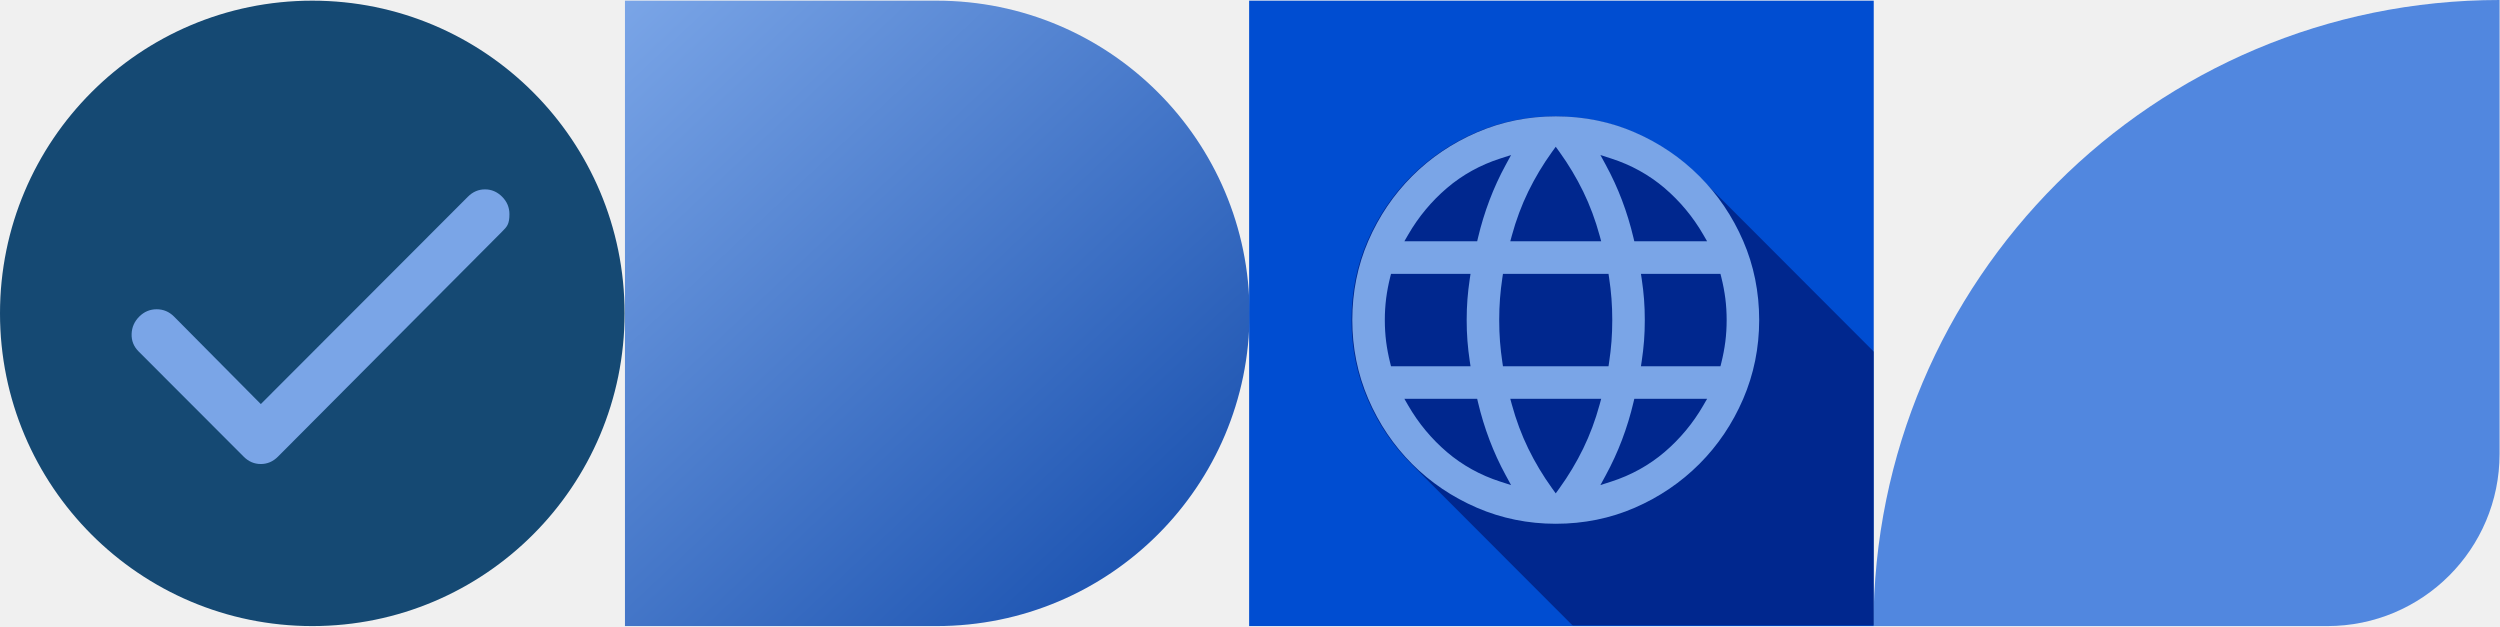
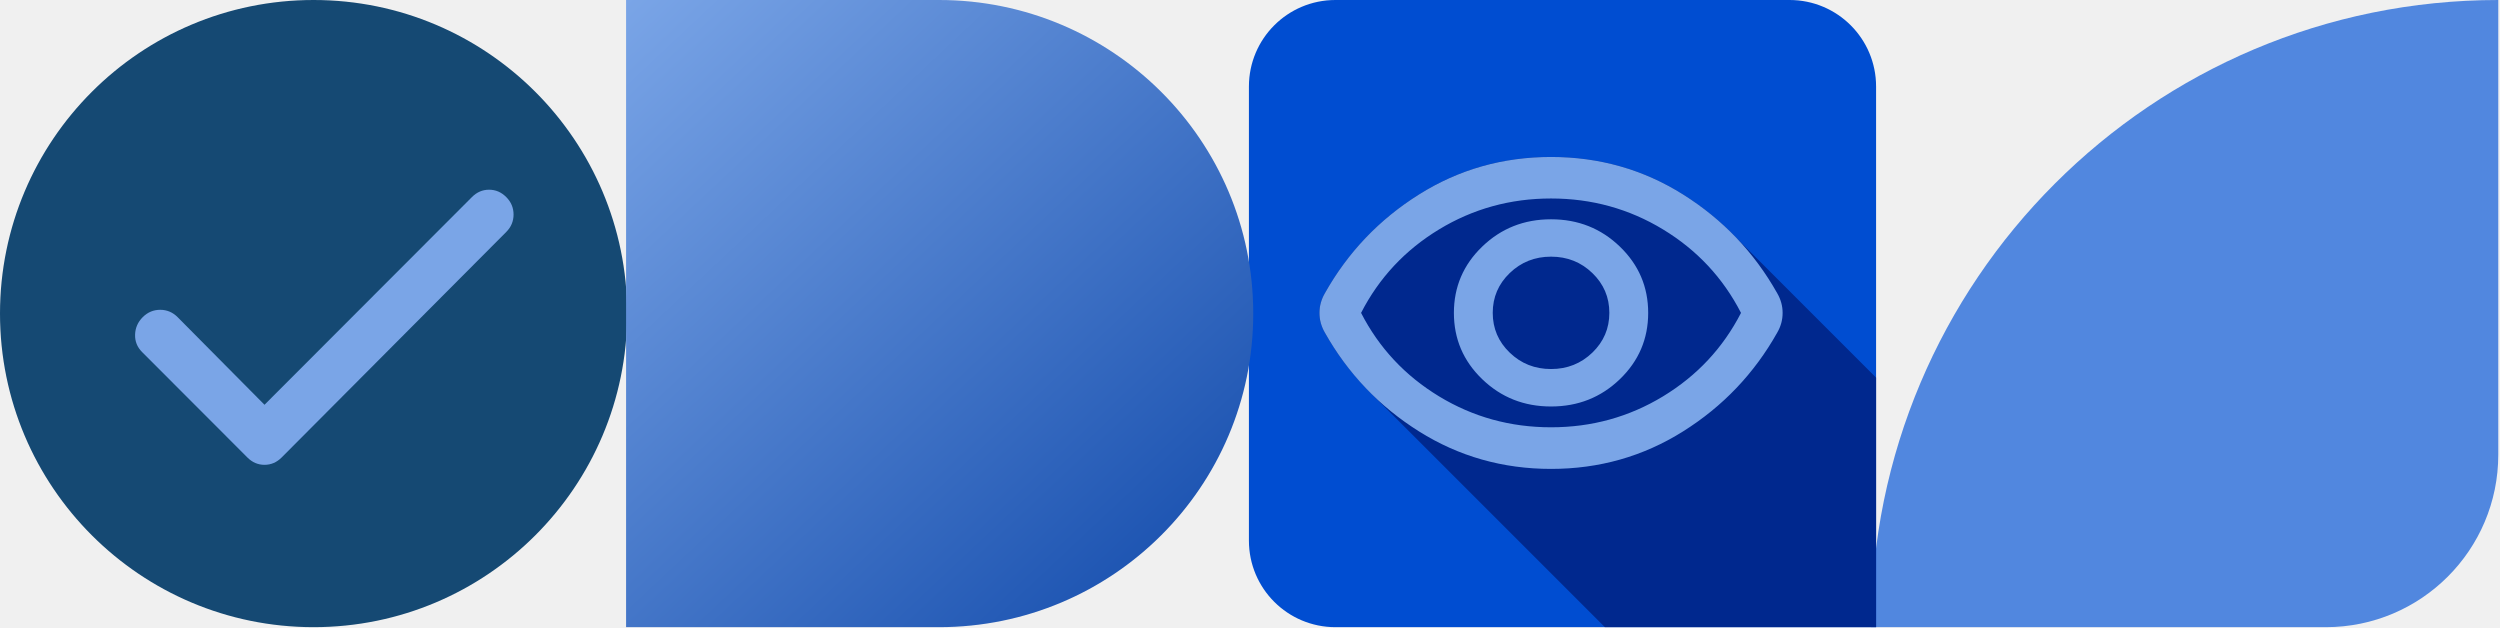
- <svg xmlns="http://www.w3.org/2000/svg" width="579" height="145" fill="none">
-   <path fill="#5187df" d="M539.025 145H433.9c0-80.081 64.919-145 145-145v105.125c0 22.022-17.853 39.875-39.875 39.875" />
-   <path fill="url(#a)" d="M144.739 145V.155h72.164c40.036 0 72.492 32.425 72.492 72.422S256.939 145 216.903 145z" />
-   <path fill="#154973" d="M72.328 145c39.946 0 72.328-32.425 72.328-72.423 0-39.997-32.382-72.422-72.328-72.422S0 32.58 0 72.577 32.382 145 72.328 145" />
-   <path fill="#7aa5e7" d="m60.403 93.584 47.962-48.024q1.696-1.7 3.962-1.7t3.961 1.7q1.698 1.7 1.698 4.037c0 2.337-.566 2.904-1.698 4.038l-51.923 52.132q-1.696 1.7-3.962 1.7t-3.961-1.7L32.108 81.401q-1.7-1.7-1.625-4.037.068-2.339 1.766-4.038 1.7-1.7 4.035-1.7 2.332 0 4.03 1.7z" />
-   <path fill="#004dd1" d="M433.956.155H289.3V145h144.656z" />
-   <g style="mix-blend-mode:multiply">
-     <mask id="b" width="145" height="145" x="289" y="0" maskUnits="userSpaceOnUse" style="mask-type:luminance">
-       <path fill="#fff" d="M433.956 0H289.3v144.845h144.656z" />
-     </mask>
-     <g mask="url(#b)">
-       <path fill="#002971" d="M508.52 160.925c-2.457-5.676-5.868-10.719-10.136-14.989q-.067-.065-.135-.128l-.128-.135-.134-.128-.128-.134q-.067-.066-.135-.13c-.044-.043-.084-.09-.128-.133l-.134-.129c-.044-.044-.084-.09-.128-.134l-.135-.129-.128-.134-.134-.128q-.063-.068-.128-.135l-.135-.129-.128-.134-.134-.128-.128-.134-.135-.129-.127-.134q-.067-.065-.135-.128-.063-.068-.128-.135l-.135-.129-.127-.134-.135-.129c-.044-.044-.084-.09-.128-.134l-.134-.128q-.065-.067-.128-.135-.068-.063-.134-.128l-.129-.134-.134-.129-.128-.134-.135-.129-.128-.134-.134-.129-.128-.134q-.067-.065-.135-.128c-.044-.044-.084-.091-.128-.135l-.134-.128c-.044-.044-.084-.091-.128-.135l-.135-.129-.128-.133-.134-.129-.128-.134-.135-.129-.128-.134-.134-.128-.128-.135-.135-.129-.128-.134-.134-.128-.128-.134-.135-.129-.128-.134q-.066-.065-.134-.128-.063-.068-.128-.135l-.135-.129-.128-.134q-.066-.065-.134-.129l-.128-.134q-.067-.065-.135-.128l-.128-.135-.134-.128q-.063-.068-.128-.134-.067-.066-.135-.129l-.127-.134-.135-.129-.128-.134-.135-.129-.127-.134c-.044-.044-.091-.084-.135-.128l-.128-.135q-.067-.065-.135-.128l-.127-.135-.135-.129-.128-.133-.134-.129-.128-.134-.135-.128-.128-.135-.134-.129-.128-.134-.135-.129-.128-.134-.134-.128-.128-.134-.135-.129c-.044-.044-.084-.091-.128-.134l-.134-.128-.128-.135-.135-.129-.128-.134-.134-.129c-.044-.043-.084-.09-.128-.134l-.135-.128-.128-.135-.134-.128-.128-.134q-.067-.066-.135-.13c-.044-.043-.084-.09-.128-.133l-.134-.129-.128-.134-.135-.129-.128-.134-.134-.128q-.063-.068-.128-.135l-.135-.129-.128-.134-.134-.128c-.044-.044-.084-.091-.128-.134l-.135-.129-.128-.134q-.066-.065-.134-.128l-.128-.135-.135-.129-.127-.134-.135-.129-.128-.134q-.067-.065-.135-.128l-.127-.135-.135-.128-.128-.134-.135-.129-.127-.134-.135-.129c-.044-.044-.084-.09-.128-.134l-.135-.129-.127-.134c-.044-.044-.091-.084-.135-.128l-.128-.135-.134-.128-.128-.134q-.067-.066-.135-.13c-.044-.043-.084-.09-.128-.133l-.134-.129-.128-.134-.135-.129-.128-.134-.134-.128-.128-.135-.135-.129c-.044-.044-.084-.09-.128-.134l-.134-.128c-.044-.044-.084-.091-.128-.134l-.135-.129-.128-.134q-.066-.065-.134-.128l-.128-.135-.135-.129-.128-.134-.134-.129-.128-.134q-.067-.065-.135-.128-.063-.068-.128-.135l-.134-.128-.128-.134q-.067-.066-.135-.129c-.044-.044-.084-.091-.128-.134l-.134-.129c-.044-.044-.084-.09-.128-.134l-.135-.129-.128-.134-.134-.128-.128-.135-.135-.129-.127-.134-.135-.128-.128-.134-.135-.129-.127-.134q-.067-.065-.135-.128l-.128-.135-.135-.129-.127-.134-.135-.129c-.044-.044-.084-.09-.128-.134l-.135-.128-.127-.134-.135-.129-.128-.134-.134-.129-.128-.134-.135-.129-.128-.134-.134-.129-.128-.134q-.067-.065-.135-.128l-.128-.135-.134-.128-.128-.134q-.067-.066-.135-.13c-.044-.043-.084-.09-.128-.133l-.134-.129-.128-.134-.135-.129-.128-.134-.134-.128c-.044-.044-.084-.091-.128-.135l-.135-.129-.128-.134-.134-.128-.128-.134-.135-.129-.128-.134q-.066-.065-.134-.128l-.128-.135-.135-.129c-.044-.044-.084-.09-.128-.134l-.134-.129-.128-.134q-.067-.065-.135-.128l-.128-.135-.134-.128-.128-.134c-.044-.045-.091-.085-.135-.129q-.063-.068-.128-.134l-.134-.129-.128-.134-.135-.129-.127-.134-.135-.128-.128-.135q-.067-.065-.135-.128-.063-.068-.127-.134l-.136-.13-.127-.133-.135-.129-.127-.134-.135-.128-.128-.135q-.068-.064-.134-.129l-.128-.134-.135-.129-.128-.134c-.044-.044-.09-.084-.135-.128q-.063-.068-.127-.134l-.135-.129c-.044-.044-.084-.09-.128-.134l-.134-.128-.128-.135-.135-.129-.128-.134-.134-.129c-.044-.043-.084-.09-.128-.134l-.135-.128-.128-.135-.134-.128-.128-.134q-.067-.066-.135-.13l-.128-.133-.134-.129-.128-.134-.135-.129-.128-.134c-.043-.044-.09-.084-.134-.128l-.128-.135-.135-.129-.128-.134-.134-.128c-.044-.044-.084-.091-.128-.134l-.135-.129-.128-.134q-.066-.065-.134-.128l-.128-.135-.135-.129-.128-.134q-.066-.065-.134-.128l-.128-.135c-.044-.044-.091-.084-.135-.128q-.063-.068-.127-.134l-.135-.129-.128-.134-.135-.129-.127-.134-.136-.129-.127-.134-.135-.129q-.064-.066-.127-.134l-.135-.128-.128-.135-.134-.128-.128-.134q-.067-.066-.135-.13c-.044-.043-.084-.09-.128-.133l-.135-.129-.127-.134-.135-.129-.128-.134-.134-.128c-.044-.044-.084-.091-.128-.135l-.135-.129-.128-.134-.134-.128-.128-.134-.135-.129-.128-.134q-.066-.065-.134-.128l-.128-.135-.135-.129c-.044-.044-.084-.09-.128-.134l-.134-.129-.128-.134q-.067-.065-.135-.128l-.128-.135-.134-.128c-.044-.044-.084-.09-.128-.134s-.091-.085-.135-.129l-.128-.134-.134-.129-.128-.134-.135-.129-.128-.134-.134-.128q-.063-.068-.128-.135l-.135-.129c-.044-.044-.084-.09-.128-.133l-.134-.129-.128-.134-.135-.129-.127-.134q-.067-.065-.135-.128l-.128-.135-.135-.129-.127-.134-.135-.129-.128-.134-.135-.128q-.063-.068-.127-.134l-.135-.129-.128-.134-.135-.129-.127-.134-.136-.129-.127-.134-.134-.129q-.065-.066-.128-.134l-.135-.128-.128-.135-.134-.128-.128-.134q-.067-.066-.135-.129l-.128-.134-.134-.129-.128-.134-.135-.129-.128-.134-.134-.128-.128-.135-.135-.129-.128-.134-.134-.128c-.044-.044-.084-.09-.128-.134l-.135-.129-.128-.134q-.066-.065-.134-.128l-.128-.135-.135-.13-.128-.133-.134-.128-.128-.135-.135-.128-.128-.134-.134-.129-.128-.134-.135-.13q-.063-.067-.128-.133l-.134-.129c-.044-.044-.084-.09-.128-.134l-.135-.129q-.064-.066-.127-.134l-.135-.128-.128-.135-.135-.128-.127-.134-.135-.13-.128-.133-.135-.129-.127-.134q-.067-.065-.135-.128l-.128-.135-.134-.129q-.065-.066-.128-.134l-.135-.129c-.044-.044-.084-.09-.128-.134l-.134-.128-.128-.134-.135-.129-.128-.134-.134-.128-.128-.135-.135-.13-.128-.133-.134-.128-.128-.135-.135-.128-.128-.134-.134-.129-.128-.134-.135-.13c-.044-.043-.084-.09-.128-.133l-.134-.129c-.044-.044-.084-.09-.128-.134l-.135-.129-.128-.134-.134-.128-.128-.135-.135-.129-.128-.133-.134-.13-.128-.133-.135-.129-.128-.134q-.066-.065-.134-.128l-.128-.135-.135-.13c-.044-.043-.084-.09-.128-.133q-.066-.065-.134-.128c-.044-.044-.084-.09-.128-.135l-.135-.128-.127-.134-.135-.129-.128-.134-.135-.129-.127-.134-.136-.13-.127-.133-.135-.129-.127-.134-.135-.128-.128-.135-.134-.128-.128-.134c-.044-.045-.091-.085-.135-.13-.044-.043-.084-.09-.128-.133l-.135-.129-.127-.134-.135-.129-.128-.134-.134-.128-.128-.135-.135-.129-.128-.133-.134-.13-.128-.133-.135-.129-.128-.134q-.066-.065-.134-.128c-.044-.044-.084-.091-.128-.135l-.135-.13-.128-.133-.134-.128-.128-.135-.135-.128-.128-.134-.134-.129-.128-.134-.135-.13-.128-.133-.134-.129-.128-.134-.135-.129-.128-.134-.134-.128-.128-.135-.135-.129-.128-.133-.134-.13-.128-.133-.135-.129-.127-.134-.135-.128-.128-.135-.135-.129q-.064-.066-.127-.134l-.136-.129-.127-.134q-.068-.063-.135-.128l-.127-.134q-.067-.065-.135-.128-.063-.068-.128-.135-.068-.064-.134-.129l-.128-.134-.135-.13-.128-.133q-.067-.065-.135-.128l-.127-.135-.135-.128-.128-.134-.134-.129-.128-.134-.135-.13c-.044-.043-.084-.09-.128-.133l-.134-.129-.128-.134-.135-.129-.128-.134-.134-.128-.128-.135-.135-.129-.128-.133-.134-.13-.128-.133-.135-.129-.128-.134q-.066-.065-.134-.128l-.128-.135-.135-.13c-.044-.043-.084-.09-.128-.133l-.134-.128c-.044-.044-.084-.09-.128-.135l-.135-.128-.128-.134-.134-.129-.128-.134-.135-.13-.128-.133-.134-.129-.128-.134-.135-.129q-.064-.066-.127-.134l-.135-.128-.128-.135-.135-.128-.127-.134c-.045-.045-.091-.085-.136-.13l-.127-.133-.135-.129-.127-.134-.135-.128-.128-.135q-.067-.065-.135-.128l-.127-.135-.136-.129-.127-.133-.135-.13-.127-.133-.135-.129-.128-.134-.134-.128-.128-.135-.135-.13-.128-.133-.134-.128q-.065-.067-.128-.135l-.135-.128-.128-.134-.134-.129-.128-.134-.135-.13-.128-.133-.134-.129c-.044-.044-.084-.09-.128-.134l-.135-.129-.128-.134-.134-.128-.128-.135-.135-.129-.128-.133-.134-.13-.128-.133-.135-.129-.128-.134q-.066-.065-.134-.128l-.128-.135-.135-.129-.128-.134-.134-.128c-.044-.044-.084-.09-.128-.135q-.068-.063-.135-.128l-.128-.134q-.066-.065-.134-.128-.063-.068-.128-.135l-.135-.129-.127-.134-.136-.13-.127-.133q-.067-.065-.135-.128l-.127-.135-.135-.128-.128-.134-.135-.13-.127-.133-.136-.13-.127-.133-.135-.129-.127-.134-.135-.129c-.044-.043-.084-.09-.128-.134l-.134-.128c-.044-.044-.084-.09-.128-.135l-.135-.129c-.044-.043-.084-.09-.128-.133l-.135-.13-.127-.133-.135-.129-.128-.134q-.066-.065-.134-.128l-.128-.135-.135-.13-.128-.133-.134-.128q-.065-.067-.128-.135l-.135-.128-.128-.134-.134-.129c-.044-.044-.084-.09-.128-.134l-.135-.13-.128-.133-.134-.129-.128-.134-.135-.129-.128-.134-.134-.128-.128-.135-.135-.129-.128-.133-.134-.129-.128-.134-.135-.129-.128-.134-.134-.128-.128-.135q-.067-.065-.135-.128l-.127-.135-.136-.129-.127-.133-.135-.13c-.043-.043-.084-.09-.127-.133q-.067-.065-.135-.128-.063-.068-.128-.135l-.135-.129-.127-.134-.136-.13c-.043-.043-.083-.09-.127-.133q-.067-.065-.135-.128l-.127-.135-.135-.128-.128-.134-.134-.129-.128-.134-.136-.13c-.043-.043-.083-.09-.127-.133l-.134-.129-.128-.134-.135-.129-.128-.134-.134-.128-.128-.135-.135-.129c-.044-.043-.084-.09-.128-.133l-.134-.13c-.044-.043-.084-.09-.128-.133l-.135-.129-.128-.134q-.066-.065-.134-.128c-.044-.044-.084-.091-.128-.135l-.135-.129-.128-.134-.134-.128-.128-.135-.135-.128-.128-.134q-.066-.065-.134-.128-.063-.068-.128-.135l-.135-.13c-.044-.043-.084-.09-.128-.133l-.134-.129-.128-.134q-.067-.065-.135-.128l-.127-.135-.135-.128-.128-.134-.135-.13-.127-.133-.136-.13c-.043-.043-.083-.09-.127-.133l-.135-.129-.127-.134-.135-.128-.128-.135-.134-.128q-.065-.067-.128-.135-.067-.065-.136-.129l-.127-.133-.135-.13-.127-.133-.135-.129-.128-.134-.134-.128-.128-.135-.135-.13c-.044-.043-.084-.09-.128-.133l-.134-.128q-.065-.067-.128-.135l-.135-.128-.128-.134q-.066-.065-.134-.129c-.044-.044-.084-.09-.128-.134q-.068-.064-.135-.13l-.128-.133-.134-.129-.128-.134-.135-.129-.128-.134-.134-.128-.128-.135-.135-.129c-.044-.043-.084-.09-.128-.133l-.134-.129-.128-.134-.135-.129-.128-.134-.134-.128-.128-.135-.135-.129-.128-.134-.134-.128-.128-.134-.135-.13c-.043-.043-.084-.09-.128-.133q-.066-.065-.134-.128-.063-.068-.128-.135l-.135-.129-.127-.134-.136-.13-.127-.133q-.067-.065-.135-.128l-.127-.135q-.068-.063-.135-.128l-.128-.134-.135-.13c-.043-.043-.084-.09-.127-.133l-.136-.13c-.043-.043-.083-.09-.127-.133l-.135-.129-.127-.134-.135-.129-.128-.134-.134-.128-.128-.135-.135-.129-.128-.133-.135-.13-.127-.133-.135-.129-.128-.134-.134-.128-.128-.135-.135-.129c-.044-.044-.084-.09-.128-.134l-.134-.128q-.065-.067-.128-.135l-.135-.128-.128-.134q-.066-.065-.134-.128l-.128-.135-.135-.13c-.044-.043-.084-.09-.128-.133l-.134-.129-.128-.134q-.067-.065-.135-.128l-.128-.135-.134-.128-.128-.134q-.067-.066-.135-.13c-.044-.043-.084-.09-.128-.133l-.134-.129c-.044-.044-.084-.09-.128-.134l-.135-.129-.128-.134-.134-.128-.128-.135q-.067-.065-.135-.128l-.127-.135-.136-.129-.127-.133-.135-.13c-.043-.043-.084-.09-.127-.133q-.067-.065-.135-.128l-.128-.135-.135-.129-.127-.134-.136-.13-.127-.133q-.067-.065-.135-.128l-.127-.135-.135-.128c-.044-.044-.084-.09-.128-.134l-.134-.129-.128-.134-.136-.13-.127-.133-.135-.129-.127-.134q-.067-.065-.135-.128l-.128-.135-.134-.128-.128-.135-.135-.129c-.044-.043-.084-.09-.128-.133l-.134-.129-.128-.134c-4.263-4.274-9.299-7.688-14.971-10.149-5.65-2.464-11.808-3.713-18.303-3.713-6.414 0-12.554 1.25-18.25 3.715-5.706 2.46-10.761 5.873-15.025 10.148-4.268 4.269-7.678 9.312-10.135 14.989C314.247 61.454 313 67.621 313 74.124c0 6.423 1.247 12.57 3.709 18.274 2.457 5.713 5.866 10.774 10.135 15.044l.134.128.128.135.135.128.128.135q.066.064.134.127l.128.135q.068.064.134.129l.129.134q.066.065.134.128l.128.135.135.129.128.134c.043.044.09.084.133.128l.129.135.134.128.129.135.134.128.128.134.135.129.128.134q.066.065.134.128l.128.135.134.128.129.135.134.128q.063.068.128.135c.044.044.091.084.135.128q.063.068.128.134l.134.129.128.134.134.128c.044.044.084.091.129.135q.066.065.134.128l.128.135.134.128.129.135q.066.065.134.128l.128.135.134.127c.044.044.084.091.129.135l.134.129.128.134.134.128q.065.067.128.135l.135.129.128.134c.044.044.09.084.134.128l.128.135.135.128.128.135.134.128.128.134.135.129.128.134.134.128.128.135q.067.065.135.128l.128.135.134.128.128.135c.044.044.091.084.135.128q.063.068.128.134l.133.128.129.135.134.128.129.135.134.128.128.135.135.129.128.134.134.128.128.135.134.127.129.135.134.129.128.134.135.129.128.134q.066.065.134.128l.128.135c.044.044.09.084.134.128l.129.135.134.128.128.135.134.128q.064.068.129.134l.134.129.128.134.134.128.129.135q.066.065.134.128l.128.135.134.128.129.135c.043.044.09.084.134.128l.128.135.134.127.128.135.135.129.128.134.134.128q.065.067.128.135l.135.129.128.134.134.128.128.135.135.128q.063.068.128.135l.134.128.128.134.135.129.128.134.134.128.128.135c.044.044.091.084.134.128l.129.135.134.128.128.135.135.128.128.134.134.129.128.134.134.128.129.135q.066.065.134.128c.044.044.084.091.128.135l.135.129.128.134c.043.044.09.084.134.128l.128.135.134.127.129.135.134.129c.044.044.084.09.128.134l.134.128.129.135.134.129.128.134.134.128.129.135.134.128q.063.068.128.135l.134.128.129.134.134.129.128.134.134.128.129.135q.066.065.134.128l.128.135.134.128.129.135.134.128c.044.044.084.091.128.134l.134.128c.044.044.084.091.129.135q.066.065.134.128.063.068.128.135l.134.128.128.135.135.129c.044.043.084.09.128.134l.134.127c.044.045.084.092.129.136l.134.128q.063.068.128.134l.134.129.128.134.135.129.128.134.134.128.128.135c.044.044.09.084.134.128l.129.135.134.128.128.135c.044.044.091.084.135.128l.128.134.134.129.128.134.134.128.129.135q.066.065.134.128l.128.135.134.128.129.135c.044.044.09.084.134.128q.065.067.128.135l.134.127.129.135q.066.065.134.129l.128.134.134.128.129.135.134.129c.044.043.084.09.128.134l.134.128.129.135c.043.044.09.084.134.128l.128.135.134.128.129.134.134.129.128.134.134.128.129.135c.043.044.09.084.134.128l.128.135.134.128.129.135c.043.044.09.084.134.128l.128.134.134.128c.044.044.084.091.129.135q.066.065.134.128.063.068.128.135l.134.128.129.135q.066.065.134.128l.128.135c.044.044.09.084.134.128q.065.067.128.135l.134.127.129.135.134.129.128.134.135.129.128.134.134.128q.065.067.128.135l.134.128.129.135c.044.044.09.084.134.128q.065.067.128.135l.135.128.128.134.134.129.128.134.134.128.129.135.134.128c.044.044.084.091.128.135l.134.128.129.135c.044.044.09.084.134.128l.128.134.134.128.129.135q.066.065.134.128l.128.135.134.128.129.135.134.129c.044.043.084.09.128.134l.134.127q.064.069.129.136l.134.128.128.134.134.129.129.134.134.129.128.134c.044.044.09.084.134.128l.129.135.134.128q.063.068.128.135c.044.044.09.084.134.128l.129.135.134.128.128.134.134.129.129.134.133.128.129.135.134.128.129.135q.066.065.134.128l.128.135c.044.044.09.084.134.128q.065.067.128.135l.134.127.129.135.134.129.128.134q.067.065.135.128.063.068.128.135l.135.129.127.134.134.128.129.135.134.128c.044.044.084.091.128.135q.068.063.135.128l.128.134.134.129.128.134c.044.044.09.084.134.128l.129.135.134.128c.044.044.084.091.128.135s.091.084.134.128l.129.135.134.128.128.134.134.128.129.135q.066.065.134.128l.128.135.134.128.129.135.134.128.128.135.134.127q.064.069.129.136l.134.128.128.134.134.129.129.134q.066.065.134.129c.044.044.084.09.128.134l.134.128.129.135.133.128.129.135c.044.044.09.084.134.128l.129.135.134.128.128.134.134.128.129.135c.043.044.09.084.133.128l.129.135.134.128.128.135c.044.044.091.084.135.128l.128.135.135.128q.063.068.128.134.066.065.133.128l.129.135.134.128.128.135q.067.065.135.128l.128.135.134.129q.065.066.128.134l.134.127q.064.069.129.136l.134.128.128.134.134.129.129.134.134.129.128.134c.044.044.09.084.134.128l.129.135.134.128.128.135c.044.044.091.084.134.128l.129.135.134.128.128.134.134.128.129.135q.066.065.134.128l.128.135.134.128.129.135.134.128q.065.067.128.135l.134.128.129.135c.043.043.09.084.133.127l.129.135.134.128.129.135.134.129.128.134.134.128.129.135c.043.044.09.084.133.128l.129.135.134.128.129.135.134.128.128.134.135.129.128.134c.043.044.09.084.133.128l.129.135.134.128.129.135c.043.044.09.084.134.128l.128.135.135.128q.063.068.128.134.066.065.133.128l.129.135.134.128.129.135q.066.065.134.128.063.068.128.135.067.065.135.128l.127.135.134.127q.064.069.129.136l.134.128.128.134.135.129.128.134.135.129.127.134.134.128.129.135c.044.044.09.084.134.128s.084.091.128.135l.135.128q.063.068.128.135c.044.044.09.084.134.128l.128.134.134.128.129.135c.043.044.09.084.133.128l.129.135.134.128.129.135.134.128.128.135q.068.063.134.128.064.068.129.134.066.065.133.128l.129.135.134.128.129.135q.066.065.134.128.063.068.128.135l.135.129.128.134c.043.043.09.084.133.127l.129.136.134.128q.064.068.129.134.066.065.134.129l.128.134.135.129.128.134c.043.044.09.084.133.128l.129.135c.044.044.09.084.134.128l.129.135.134.128q.063.068.128.135c.044.044.091.084.135.128q.063.068.128.134l.133.128.129.135.134.128q.065.067.128.135.067.065.135.128.063.068.128.135.067.065.135.128l.127.135.134.127q.064.069.129.136l.134.128.128.134.135.129.128.134.135.129.127.134.135.128q.063.068.128.135.066.064.134.127.063.069.128.136.068.063.134.128l.129.135.134.128.128.134.134.128.129.135c.043.044.09.084.133.128l.129.135.134.128.129.135.134.128.128.135.135.128q.063.068.128.134.066.065.133.128l.129.135.134.128.129.135q.066.065.134.128l.128.135q.067.065.135.128l.128.135c.043.043.09.084.133.127l.129.136.134.128q.064.068.129.134.066.065.134.129l.128.134.135.129.128.134c.043.044.09.084.133.128l.129.135c.044.044.09.084.134.128l.129.135.134.128q.063.068.128.135c.044.044.091.084.135.128q.063.068.128.134l.133.128.129.135.134.128q.065.067.128.135.067.065.135.128.063.068.128.135.067.065.135.128l.127.135.135.128q.063.068.128.134l.134.128c.044.044.084.091.128.135l.135.128q.063.068.128.135l.134.129.128.134c.044.044.091.084.134.128l.129.135q.066.064.134.127.063.069.128.136.068.063.134.128.064.068.129.134l.134.129.128.134.135.129c.044.044.084.09.128.134l.134.128q.063.068.128.135c.044.044.091.084.134.128l.129.135.134.128.128.135c.044.044.091.084.135.128q.063.068.128.134l.133.128.129.135.134.128.129.135q.066.065.134.128l.128.135q.067.065.135.128.063.068.128.135l.133.127q.064.069.129.136l.134.128q.064.068.129.134.066.065.134.128.063.068.128.135l.135.129.128.134.133.128.129.135c.044.044.09.084.134.128l.129.135.134.128q.063.068.128.135.068.063.135.128.063.068.128.134.066.065.134.128.063.068.128.135l.134.128c.044.044.084.091.129.135.043.044.09.084.134.128l.128.135q.067.065.135.128.063.068.128.135l.134.128q.063.068.128.134l.134.128c.044.044.084.091.128.135l.135.128.128.135.134.128.128.135q.067.065.135.128l.128.135q.066.064.134.127.063.069.128.136.068.063.134.128.064.068.129.134l.134.129.128.134.135.129.128.134.134.128q.063.068.128.135c.044.044.09.084.134.128l.129.135.134.128c.044.044.084.091.128.135l.135.128q.063.068.128.134.066.065.133.128l.129.135.134.128.129.135q.066.065.134.128c.044.044.084.091.128.135q.067.065.135.128.063.068.128.135l.133.127.129.136.134.128.129.134q.066.065.134.128.063.068.128.135l.135.129.128.134c.043.044.09.084.134.128l.128.135.134.127q.064.069.129.136l.134.128q.063.068.128.134l.135.129q.063.068.128.134.066.065.134.128l.128.135.134.128c.044.044.084.091.129.135.043.044.09.084.134.128l.128.135.134.128.129.135c.043.044.09.084.134.128l.128.134.134.128c.044.044.084.091.128.135l.135.128.128.135.134.128.128.135q.067.065.135.128l.128.135q.066.064.134.127l.128.136.135.128.128.134.134.128.128.135.135.129.128.134.134.128q.063.068.128.135c.044.044.091.084.134.128l.129.135.134.128.128.135.135.128q.063.068.128.134c.043.044.09.084.133.128l.129.135.134.128.129.135c.043.044.09.084.134.128l.128.135q.067.065.135.128.063.068.128.135l.134.128.128.134.134.128.129.135q.066.065.134.128l.128.135.135.129.128.134.134.128.128.135.134.127c.044.045.084.092.129.136l.134.128q.063.068.128.134l.134.129.129.134q.066.065.134.129c.044.044.084.09.128.134l.134.128c.044.044.084.091.129.135.043.044.09.084.134.128l.128.135.134.128.128.135.135.128.128.134.134.128.128.135q.067.065.135.128.063.068.128.135l.134.128q.065.067.128.135.067.065.135.128l.128.135.134.127.128.136.135.128.128.134.134.128.128.135.135.129.128.134c.043.044.09.084.134.128l.128.135.134.128.129.135.134.128.128.134.135.129.128.134.134.128.128.135.134.128.129.135c.043.044.09.084.134.128l.128.135q.067.065.135.128.063.068.128.135l.134.128.128.134.134.128.129.135q.066.065.134.128c.044.044.084.091.128.135l.134.128.129.135q.066.065.134.128l.128.135.134.127.129.136.134.128.128.134.134.128.129.135q.066.065.134.129c.044.044.084.09.128.134s.09.084.134.128l.129.135.134.128q.063.068.128.135l.134.128.128.134.135.129.128.134.134.128.128.135q.067.065.135.128.063.068.128.135c.044.044.09.084.134.128q.065.067.128.135.067.065.135.128l.128.135q.066.064.134.127l.128.135.134.129.129.134.134.128.128.135.135.129.128.134.134.128c.044.044.084.091.128.135l.134.127q.064.069.129.136l.134.128.128.134.135.129.128.134q.066.065.134.128c.044.044.084.091.128.135l.134.128.129.135c.043.044.09.084.134.128l.128.135.134.128.129.135.134.128.128.134.134.128.129.135q.066.065.134.128l.128.135c.044.044.09.084.134.128l.129.135.134.128.128.135.134.127.129.136.134.128.128.134c4.264 4.273 9.318 7.687 15.025 10.148 5.706 2.464 11.846 3.714 18.249 3.714 6.484 0 12.642-1.249 18.306-3.713 5.669-2.461 10.705-5.876 14.969-10.149 4.268-4.269 7.677-9.33 10.134-15.044 2.461-5.714 3.71-11.862 3.71-18.274 0-6.492-1.248-12.659-3.709-18.329z" opacity=".58" />
-     </g>
-   </g>
-   <path fill="#7aa5e7" d="M360.309 121.305c-6.403 0-12.544-1.25-18.25-3.714-5.706-2.461-10.761-5.875-15.024-10.148-4.269-4.269-7.678-9.33-10.135-15.044-2.462-5.703-3.709-11.851-3.709-18.274 0-6.503 1.247-12.67 3.707-18.328 2.458-5.677 5.868-10.72 10.136-14.99 4.264-4.273 9.319-7.687 15.025-10.147 5.696-2.465 11.836-3.715 18.25-3.715 6.494 0 12.653 1.25 18.303 3.714 5.672 2.46 10.708 5.875 14.971 10.148 4.268 4.27 7.679 9.313 10.135 14.989 2.462 5.67 3.709 11.837 3.709 18.33 0 6.411-1.248 12.559-3.709 18.272-2.458 5.714-5.867 10.776-10.135 15.044-4.263 4.274-9.299 7.689-14.968 10.149-5.664 2.465-11.822 3.714-18.306 3.714m-10.165-27.61c.979 3.59 2.257 7.019 3.802 10.191a63 63 0 0 0 5.512 9.198l.851 1.181.852-1.181a62.7 62.7 0 0 0 5.51-9.198c1.544-3.168 2.823-6.598 3.803-10.192l.362-1.328h-21.054zm-23.98.25a41.4 41.4 0 0 0 8.955 10.763c3.578 3.049 7.731 5.347 12.345 6.833l2.502.805-1.259-2.309a66 66 0 0 1-3.731-8.128 70 70 0 0 1-2.672-8.734l-.191-.809H325.25zm52.149-.77a69 69 0 0 1-2.67 8.732 66 66 0 0 1-3.732 8.13l-1.258 2.309 2.501-.805c4.613-1.486 8.766-3.784 12.344-6.832a41.3 41.3 0 0 0 8.956-10.764l.913-1.579h-16.862zm1.911-28.54c.238 1.59.419 3.168.536 4.69.116 1.507.174 3.122.174 4.8s-.058 3.293-.174 4.8a66 66 0 0 1-.536 4.69l-.182 1.208h18.417l.199-.797a43 43 0 0 0 .928-4.885c.204-1.613.308-3.3.308-5.016s-.104-3.403-.307-5.013a43 43 0 0 0-.929-4.888l-.199-.796h-18.417zm-32.273-.312a69 69 0 0 0-.553 4.84c-.12 1.561-.182 3.23-.182 4.962s.062 3.401.182 4.962c.121 1.573.308 3.201.553 4.84l.134.896h24.447l.134-.895c.247-1.64.433-3.268.554-4.841.12-1.56.181-3.23.181-4.962s-.061-3.401-.181-4.962a67 67 0 0 0-.554-4.84l-.134-.895h-24.447zm-25.992-.099a43 43 0 0 0-.927 4.885 40 40 0 0 0-.308 5.016c0 1.714.103 3.4.307 5.013.206 1.598.518 3.242.928 4.888l.199.797h18.417l-.181-1.208a66 66 0 0 1-.536-4.69 63 63 0 0 1-.175-4.8c0-1.678.059-3.293.175-4.8.117-1.522.298-3.1.536-4.69l.181-1.207h-18.417zm49.952-26.01a66 66 0 0 1 3.732 8.128 70 70 0 0 1 2.67 8.733l.192.809h16.862l-.913-1.579a41.3 41.3 0 0 0-8.956-10.763c-3.578-3.048-7.73-5.346-12.344-6.832l-2.501-.806zm-12.453-3.048a63 63 0 0 0-5.512 9.198c-1.544 3.172-2.823 6.6-3.802 10.192l-.362 1.328h21.054l-.362-1.328c-.98-3.595-2.259-7.024-3.803-10.192a63 63 0 0 0-5.51-9.198l-.852-1.18zm-11.994 1.544c-4.614 1.485-8.767 3.784-12.344 6.832a41.4 41.4 0 0 0-8.956 10.763l-.914 1.579h16.863l.191-.809a70 70 0 0 1 2.672-8.734 66 66 0 0 1 3.731-8.127l1.259-2.31z" />
+ <svg xmlns="http://www.w3.org/2000/svg" width="578" height="145" fill="none" viewBox="0 0 578 145">
+   <path fill="#5187df" d="M537.728 145H432.603c0-80.081 64.919-145 145-145v105.125c0 22.022-17.853 39.875-39.875 39.875" />
+   <path fill="#154973" d="M72.5 145c40.041 0 72.5-32.459 72.5-72.5S112.541 0 72.5 0 0 32.46 0 72.5 32.46 145 72.5 145" />
+   <path fill="#7aa5e7" d="m61.153 93.584 47.962-48.024q1.696-1.7 3.962-1.7t3.961 1.7q1.698 1.7 1.698 4.037 0 2.338-1.698 4.038l-51.923 52.132q-1.696 1.7-3.962 1.7t-3.961-1.7L32.858 81.401q-1.7-1.7-1.625-4.037.069-2.338 1.766-4.038 1.7-1.7 4.035-1.7 2.332 0 4.03 1.7z" />
+   <path fill="#004dd1" d="M288.75 20c0-11.05 8.95-20 20-20h105c11.05 0 20 8.95 20 20v125h-125c-11.05 0-20-8.95-20-20z" />
+   <path fill="#00288e" d="m433.75 87.31-32.17-32.17c-3.66-3.87-7.82-7.26-12.47-10.19-9.19-5.77-19.36-8.66-30.51-8.66s-21.32 2.89-30.51 8.66-16.45 13.38-21.78 22.84c-.42.72-.73 1.46-.94 2.22s-.31 1.54-.31 2.34.1 1.58.31 2.34.52 1.5.94 2.22c2.9 5.15 6.39 9.73 10.43 13.78L371.05 145h62.7V87.28z" />
+   <path fill="#7aa5e7" d="M358.6 93.98c6.24 0 11.54-2.1 15.91-6.31s6.55-9.32 6.55-15.33-2.18-11.12-6.55-15.33-9.67-6.31-15.91-6.31-11.54 2.1-15.91 6.31-6.55 9.32-6.55 15.33 2.18 11.12 6.55 15.33 9.67 6.31 15.91 6.31m0-8.66c-3.74 0-6.93-1.26-9.55-3.79-2.62-2.52-3.93-5.59-3.93-9.2s1.31-6.67 3.93-9.2c2.62-2.52 5.8-3.79 9.55-3.79s6.93 1.26 9.55 3.79c2.62 2.52 3.93 5.59 3.93 9.2s-1.31 6.67-3.93 9.2c-2.62 2.52-5.8 3.79-9.55 3.79m0 23.09c-11.15 0-21.32-2.89-30.51-8.66s-16.45-13.38-21.78-22.84c-.42-.72-.73-1.46-.94-2.22s-.31-1.54-.31-2.34.1-1.58.31-2.34.52-1.5.94-2.22c5.32-9.46 12.58-17.07 21.78-22.84 9.19-5.77 19.36-8.66 30.51-8.66s21.32 2.89 30.51 8.66 16.45 13.38 21.78 22.84c.42.72.73 1.46.94 2.22s.31 1.54.31 2.34-.1 1.58-.31 2.34-.52 1.5-.94 2.22c-5.32 9.46-12.58 17.07-21.78 22.84-9.19 5.77-19.36 8.66-30.51 8.66m0-9.62c9.4 0 18.03-2.38 25.89-7.15s13.87-11.2 18.03-19.3c-4.16-8.1-10.17-14.53-18.03-19.3S368 45.89 358.6 45.89s-18.03 2.38-25.89 7.15-13.87 11.2-18.03 19.3c4.16 8.1 10.17 14.53 18.03 19.3s16.49 7.15 25.89 7.15" />
+   <path fill="url(#a)" d="M144.75 145V0h72.335c40.132 0 72.665 32.46 72.665 72.5S257.217 145 217.085 145z" />
  <defs>
-     <linearGradient id="a" x1="145" x2="306" y1="0" y2="171" gradientUnits="userSpaceOnUse">
+     <linearGradient id="a" x1="145.012" x2="306.171" y1="-.155" y2="171.238" gradientUnits="userSpaceOnUse">
      <stop stop-color="#7aa5e7" />
      <stop offset=".997" stop-color="#003ba1" />
    </linearGradient>
  </defs>
</svg>
